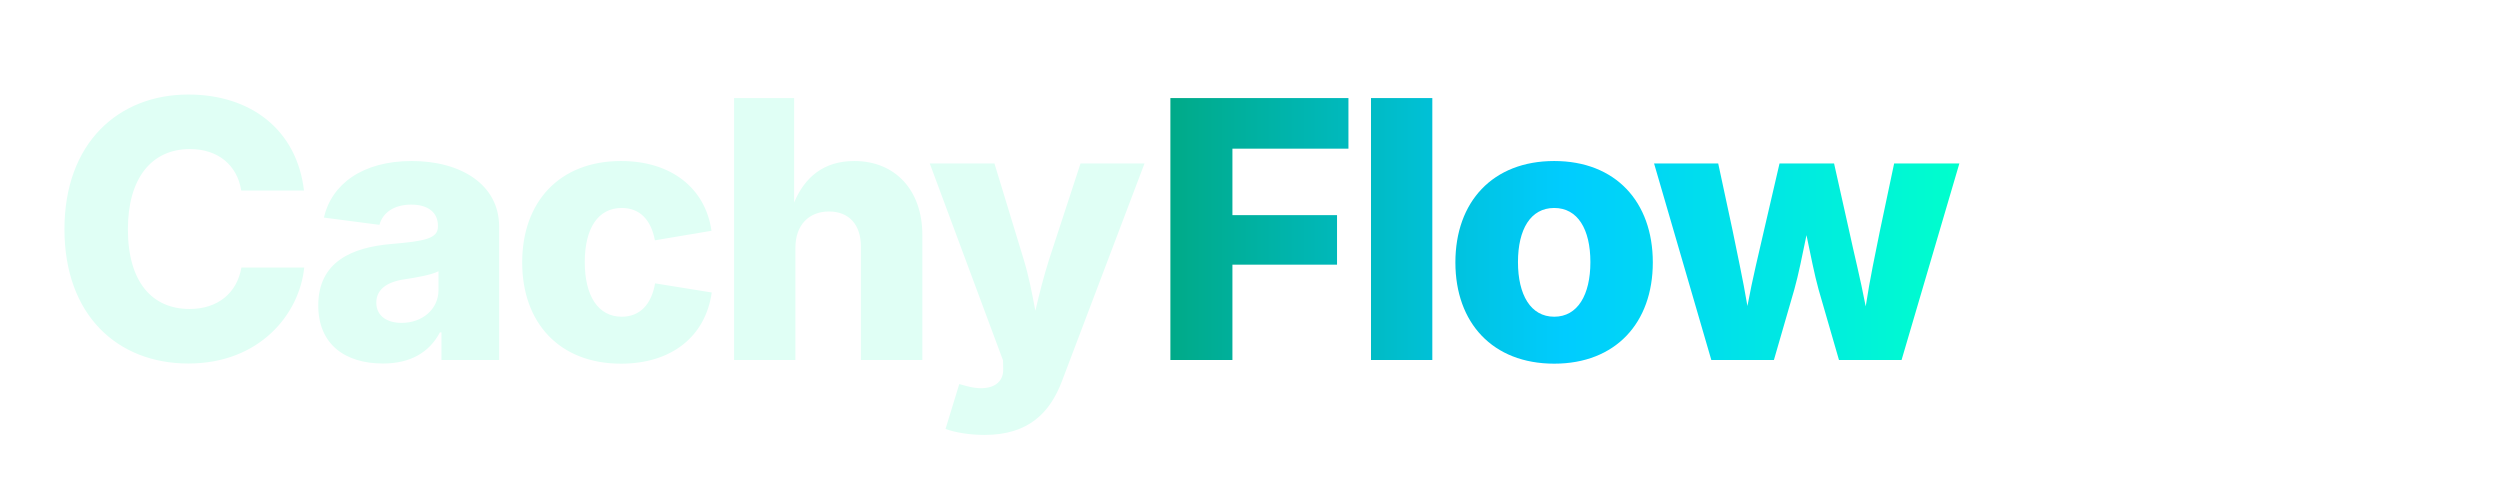
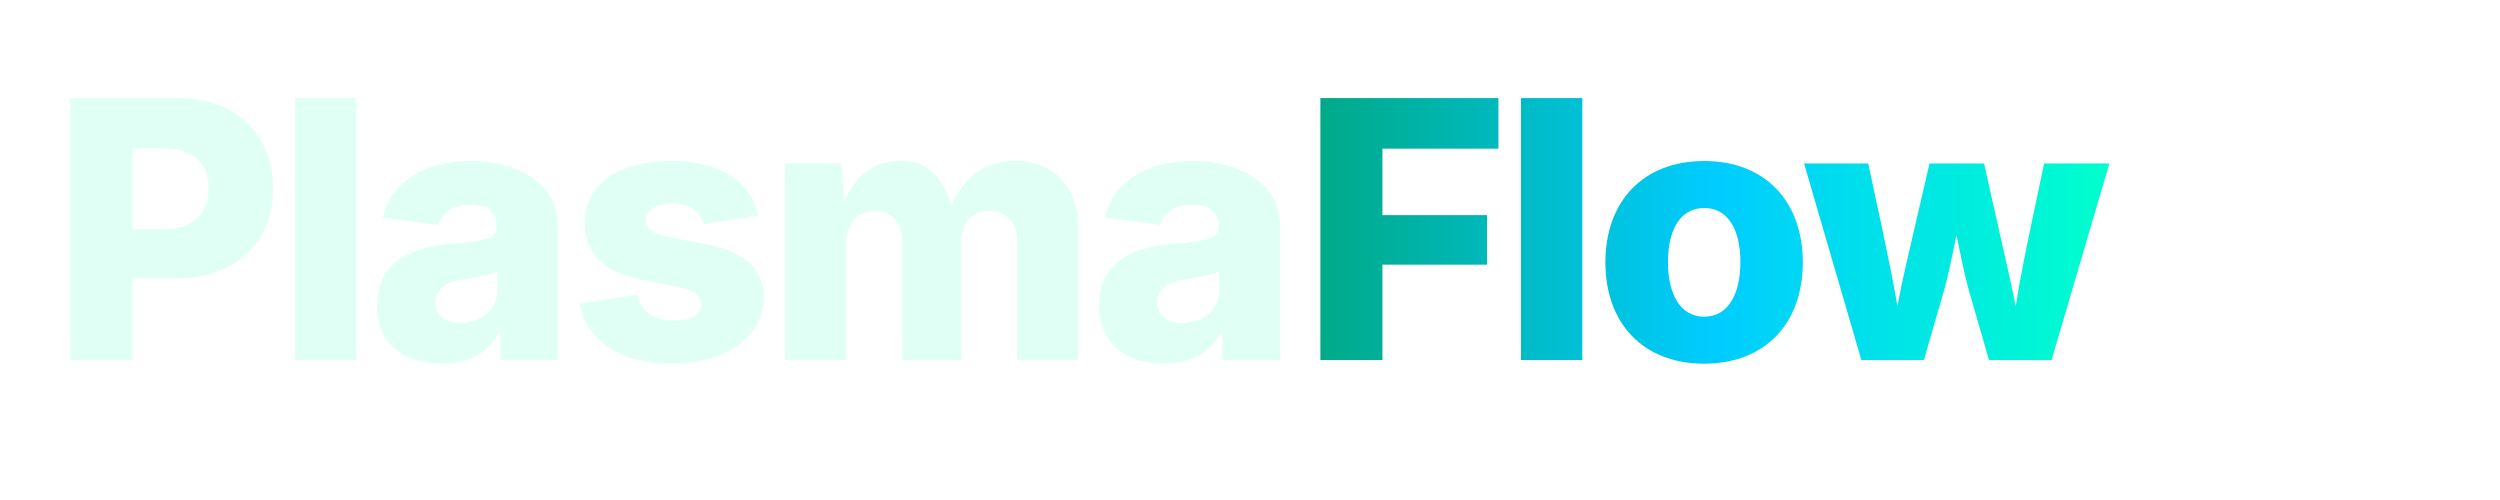
<svg xmlns="http://www.w3.org/2000/svg" width="500" height="100" version="1.1" viewBox="0 0 500 100">
  <defs>
    <linearGradient id="flowGrad" x1="0%" y1="0%" x2="100%" y2="0%">
      <stop offset="0%" stop-color="#00aa88" />
      <stop offset="50%" stop-color="#00ccff" />
      <stop offset="100%" stop-color="#00ffcc" />
    </linearGradient>
  </defs>
-   <text x="10" y="72" font-family="'SF Pro Display', 'Inter', 'Segoe UI', 'Helvetica Neue', sans-serif" font-size="72" font-weight="800" fill="#e0fff5" letter-spacing="-2">Cachy</text>
-   <text x="230" y="72" font-family="'SF Pro Display', 'Inter', 'Segoe UI', 'Helvetica Neue', sans-serif" font-size="72" font-weight="800" fill="url(#flowGrad)" letter-spacing="-2">Flow</text>
+   <text x="10" y="72" font-family="'SF Pro Display', 'Inter', 'Segoe UI', 'Helvetica Neue', sans-serif" font-size="72" font-weight="800" fill="#e0fff5" letter-spacing="-2">Plasma</text>
+   <text x="260" y="72" font-family="'SF Pro Display', 'Inter', 'Segoe UI', 'Helvetica Neue', sans-serif" font-size="72" font-weight="800" fill="url(#flowGrad)" letter-spacing="-2">Flow</text>
</svg>
